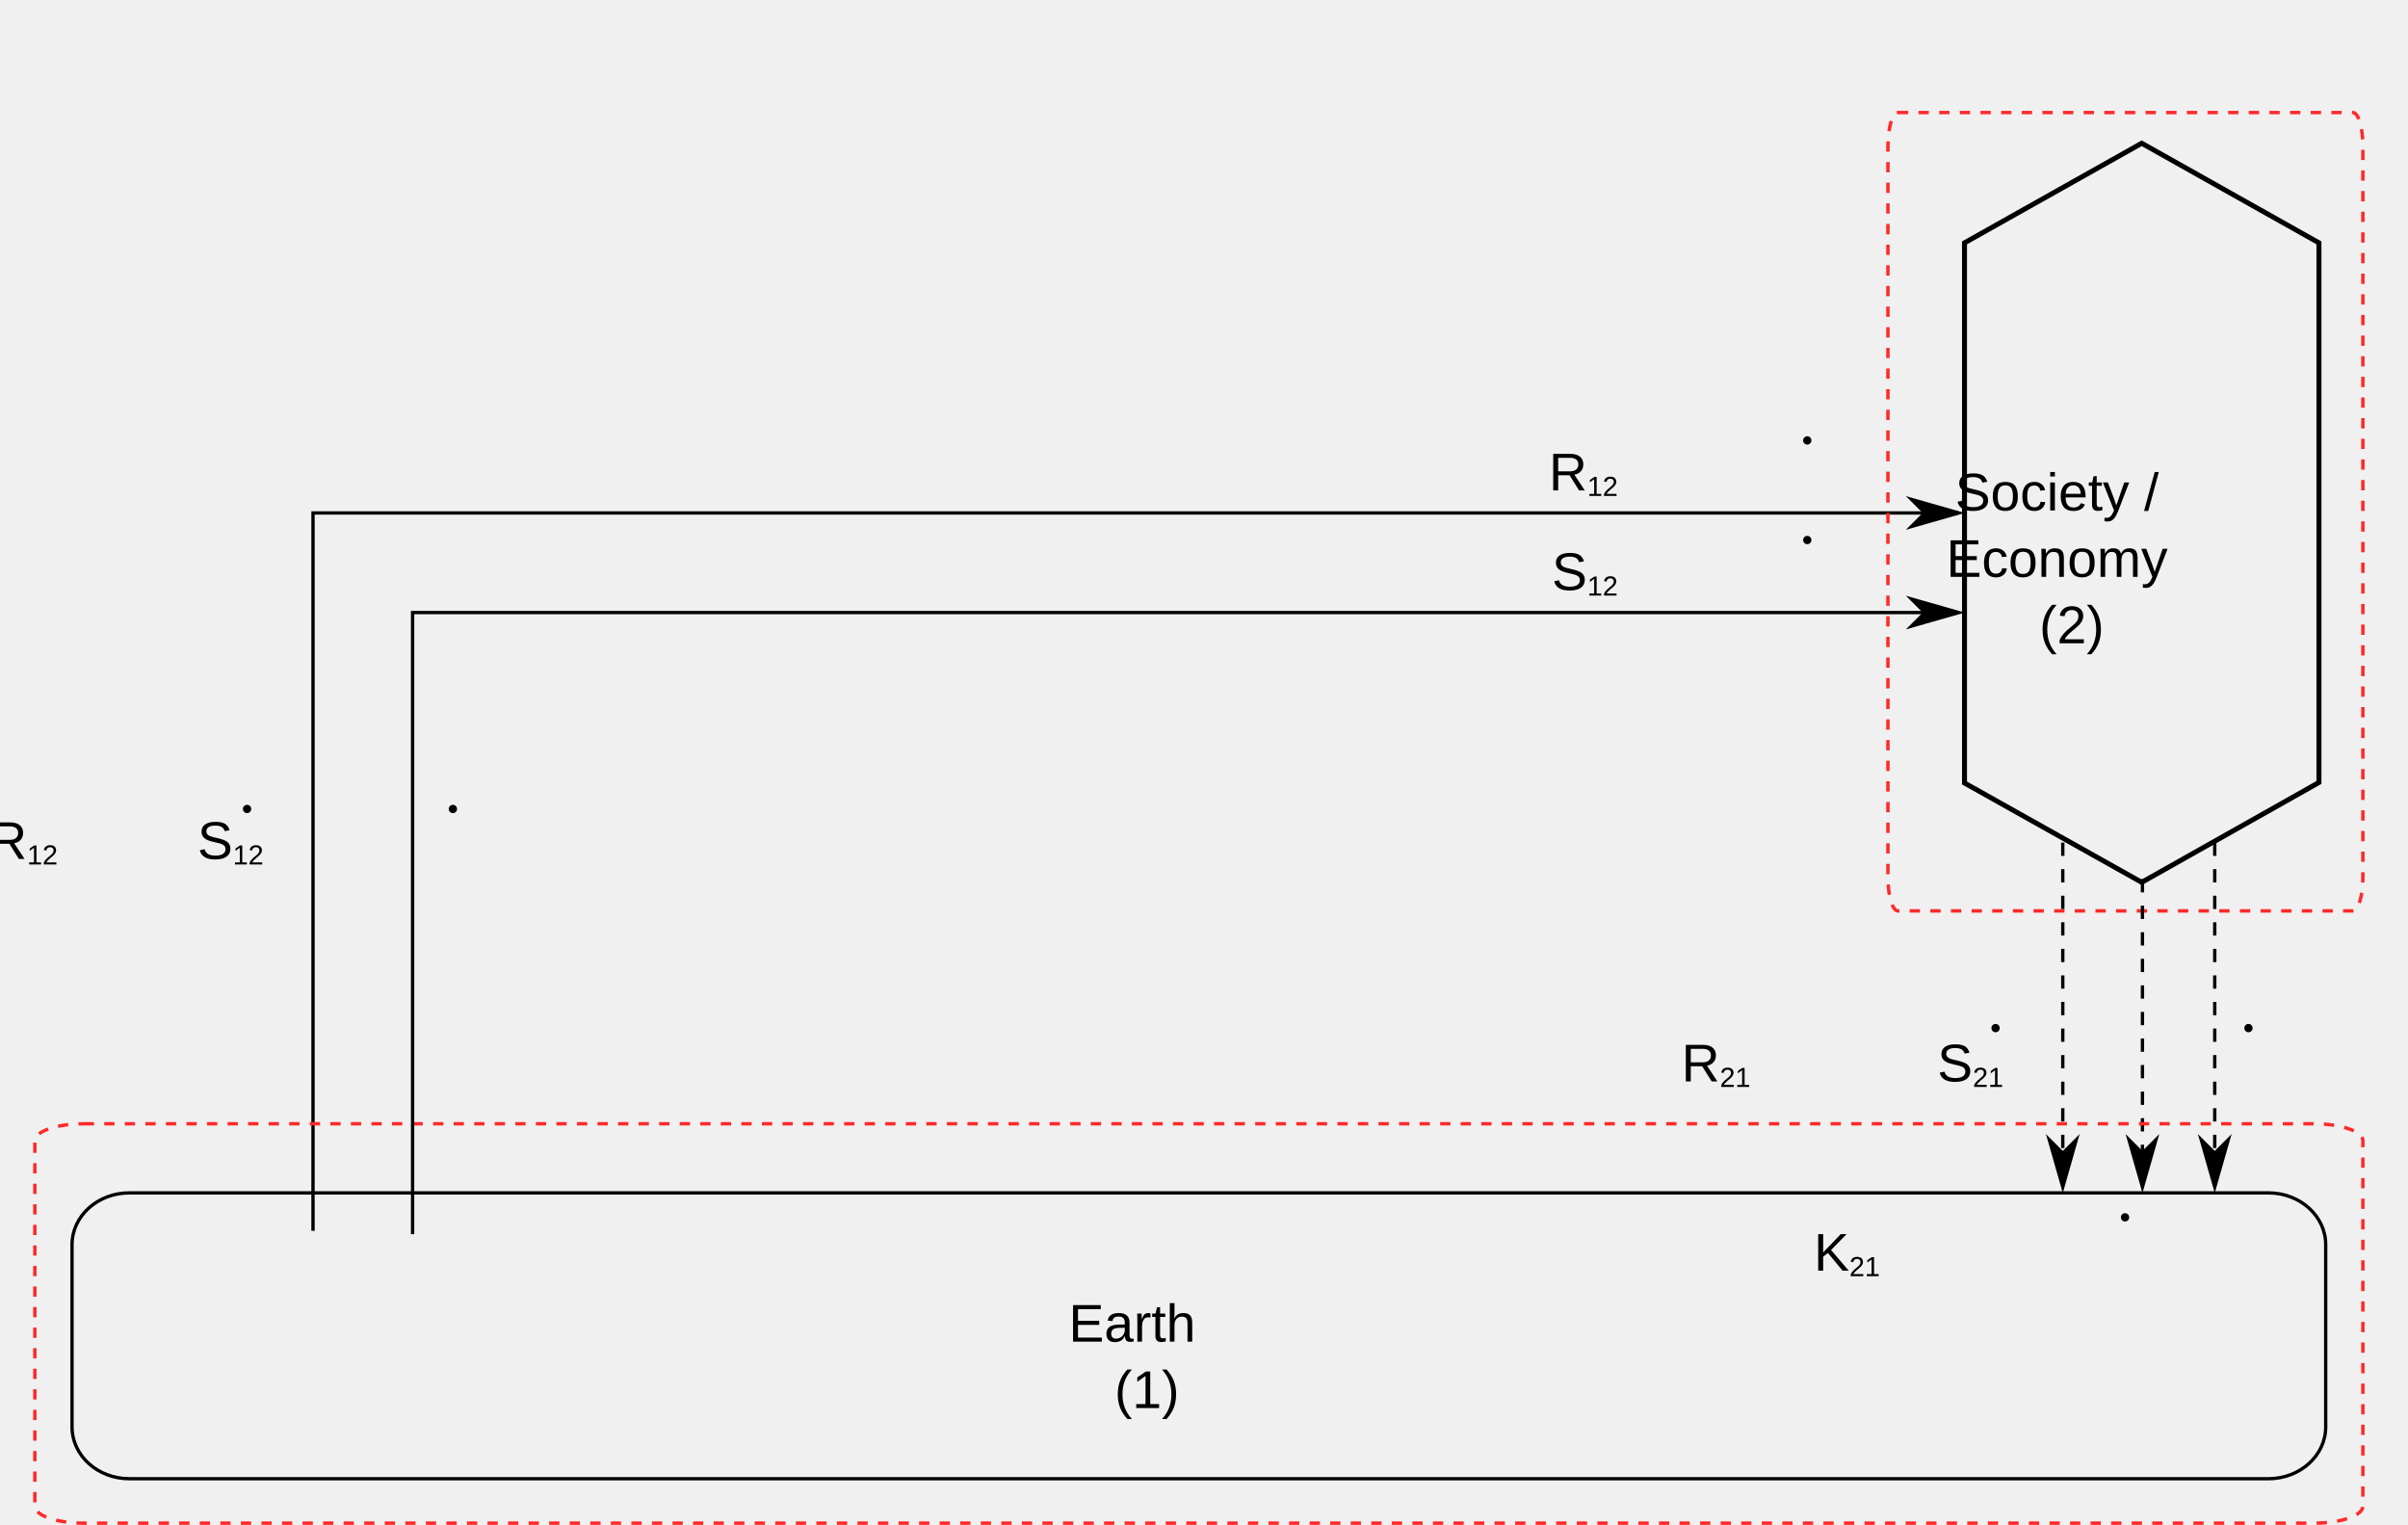
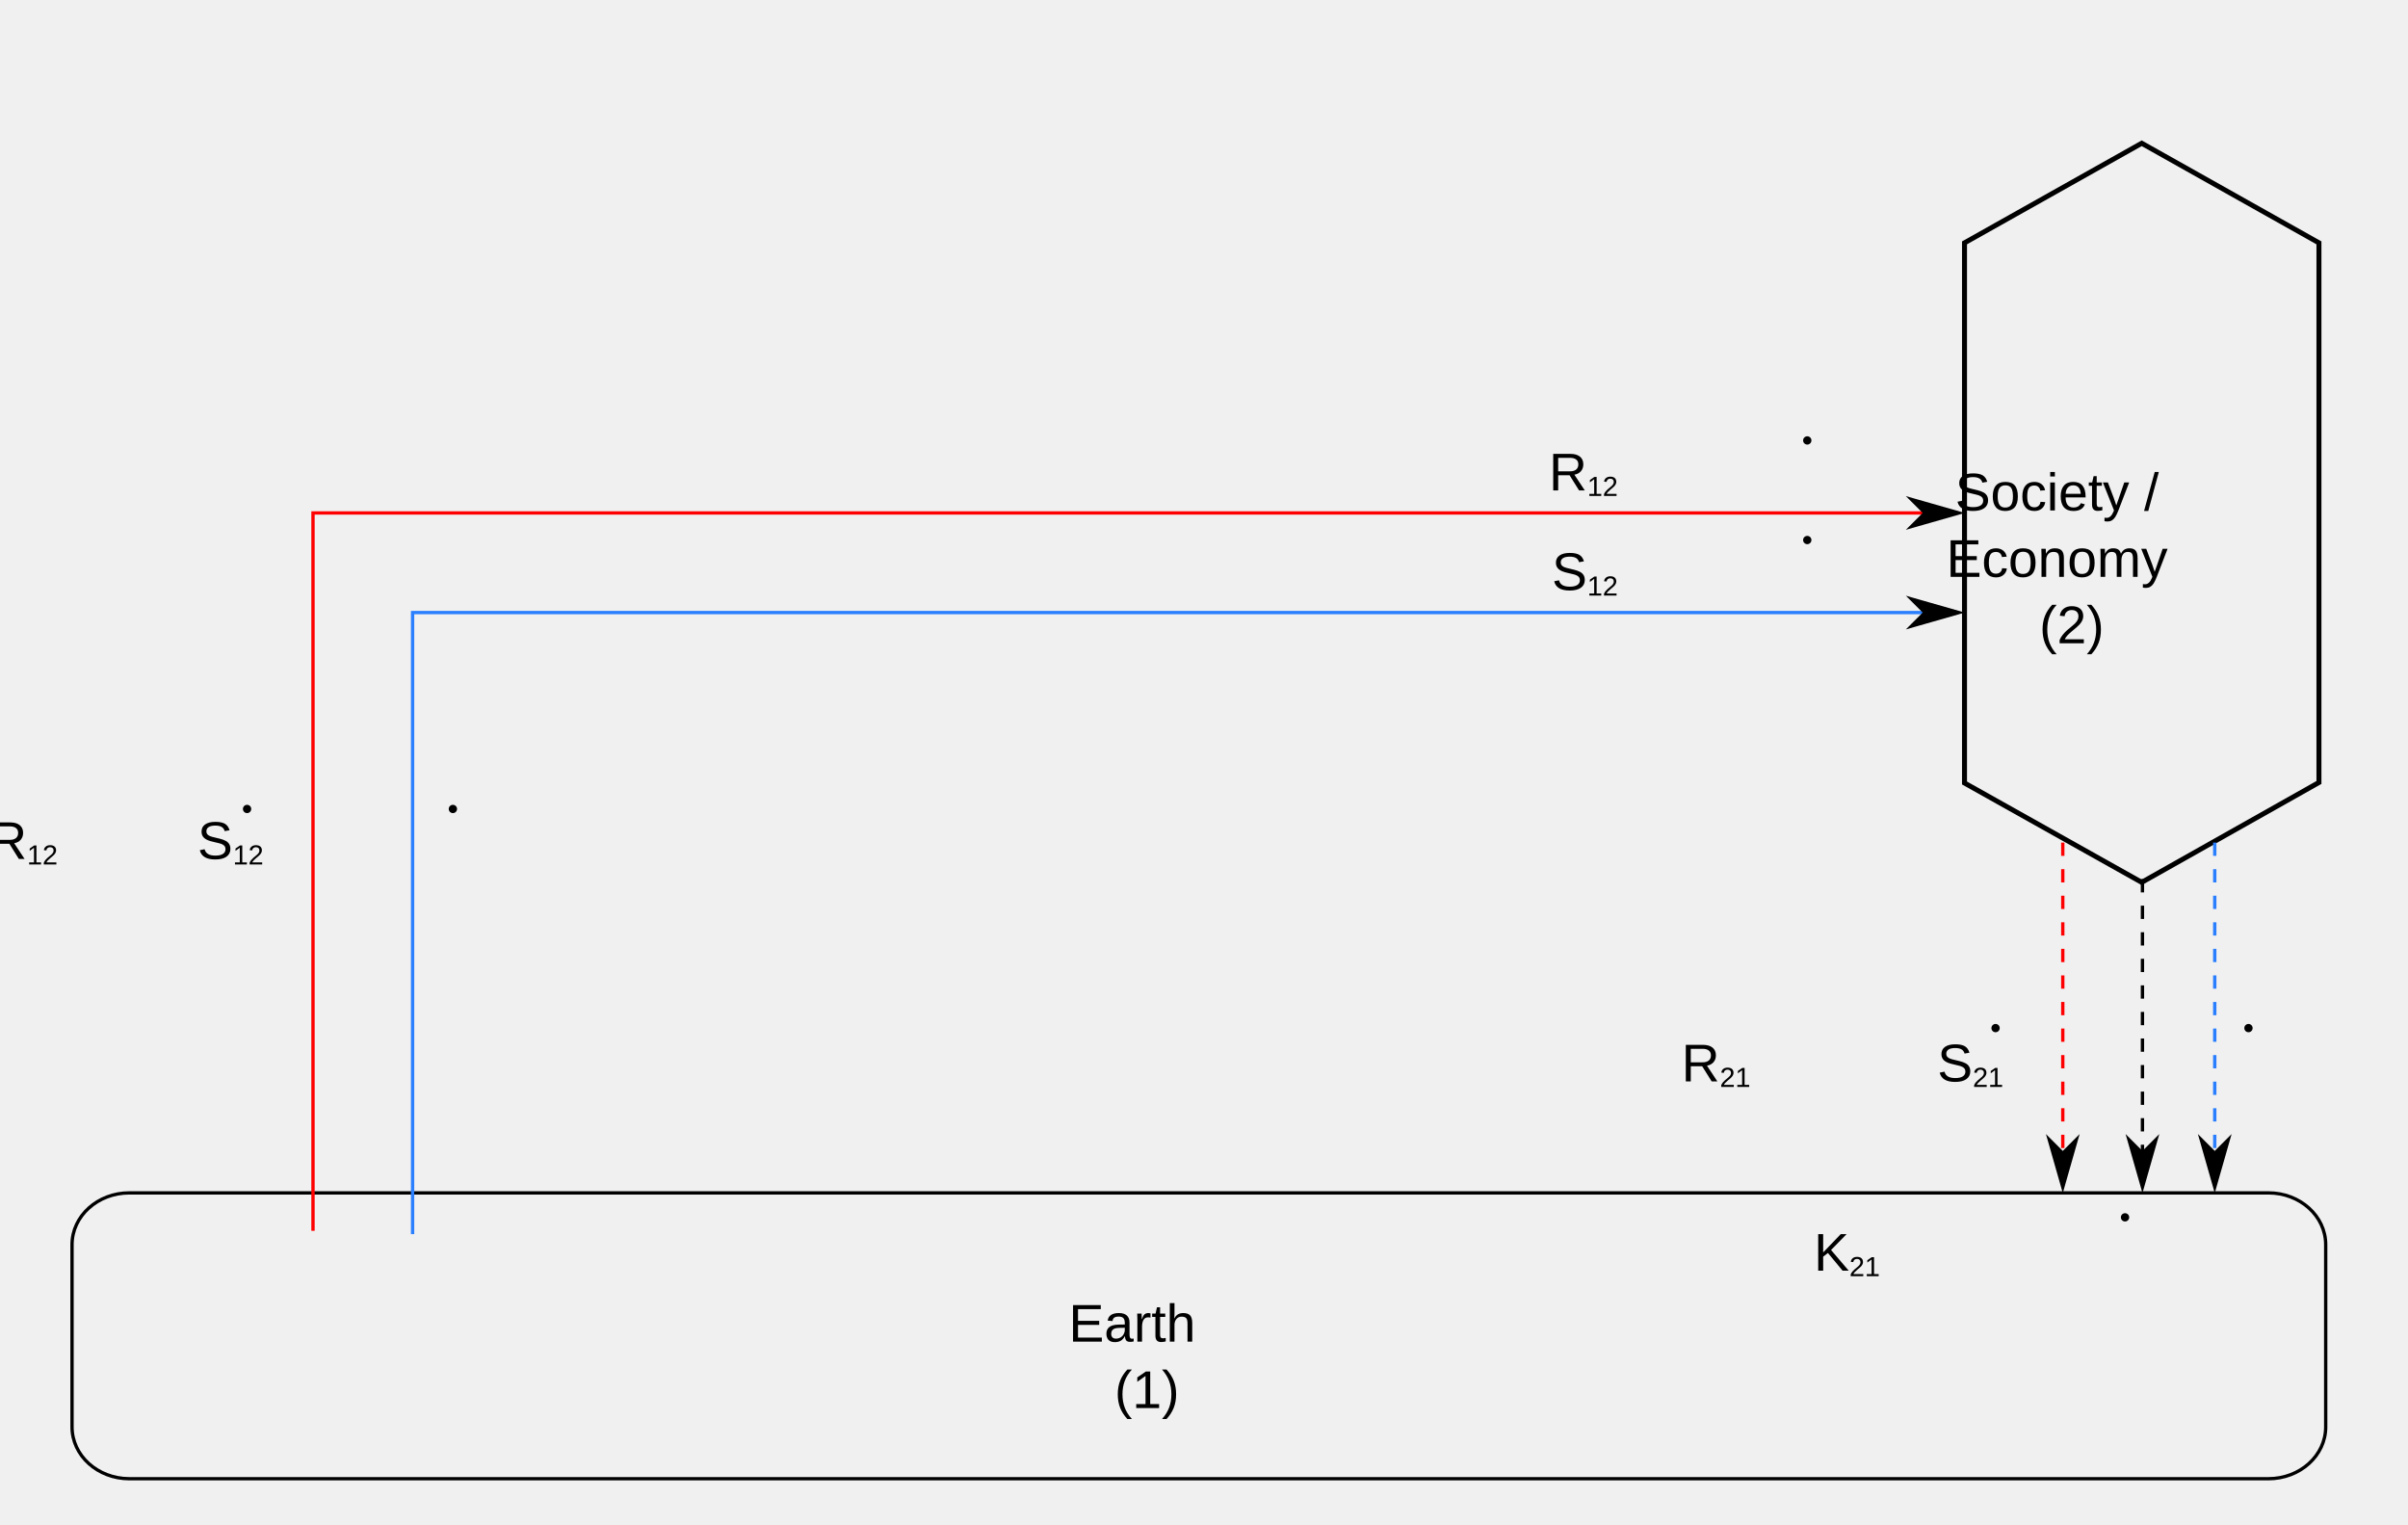
<svg xmlns="http://www.w3.org/2000/svg" version="1.1" width="1450.794" height="918.519" id="svg2" xml:space="preserve">
  <defs id="defs6">
    <marker orient="auto" refY="0" refX="0" id="Arrow1Lstart" style="overflow:visible">
      <path id="path4143" d="M 0,0 5,-5 -12.5,0 5,5 0,0 z" style="fill-rule:evenodd;stroke:#000000;stroke-width:1pt;marker-start:none" transform="matrix(0.8,0,0,0.8,10,0)" />
    </marker>
    <marker orient="auto" refY="0" refX="0" id="Arrow1Lend" style="overflow:visible">
      <path id="path4132" d="M 0,0 5,-5 -12.5,0 5,5 0,0 z" style="fill-rule:evenodd;stroke:#000000;stroke-width:1pt;marker-start:none" transform="matrix(-0.8,0,0,-0.8,-10,0)" />
    </marker>
    <marker style="overflow:visible" id="InfiniteLineStart" refX="0" refY="0" orient="auto">
      <g id="g4065" transform="translate(-13,0)">
        <circle d="M 3.8,0 C 3.8,0.442 3.442,0.8 3,0.8 2.558,0.8 2.2,0.442 2.2,0 c 0,-0.442 0.358,-0.8 0.8,-0.8 0.442,0 0.8,0.358 0.8,0.8 z" id="circle4067" r="0.8" cy="0" cx="3" />
        <circle d="M 7.3,0 C 7.3,0.442 6.942,0.8 6.5,0.8 6.058,0.8 5.7,0.442 5.7,0 c 0,-0.442 0.358,-0.8 0.8,-0.8 0.442,0 0.8,0.358 0.8,0.8 z" id="circle4069" r="0.8" cy="0" cx="6.5" />
        <circle d="M 10.8,0 C 10.8,0.442 10.442,0.8 10,0.8 9.558,0.8 9.2,0.442 9.2,0 c 0,-0.442 0.358,-0.8 0.8,-0.8 0.442,0 0.8,0.358 0.8,0.8 z" id="circle4071" r="0.8" cy="0" cx="10" />
      </g>
    </marker>
    <marker orient="auto" refY="0" refX="0" id="InfiniteLineStart-3" style="overflow:visible">
      <g transform="translate(-13,0)" id="g4065-9">
        <circle cx="3" cy="0" r="0.8" id="circle4067-9" d="M 3.8,0 C 3.8,0.442 3.442,0.8 3,0.8 2.558,0.8 2.2,0.442 2.2,0 c 0,-0.442 0.358,-0.8 0.8,-0.8 0.442,0 0.8,0.358 0.8,0.8 z" />
        <circle cx="6.5" cy="0" r="0.8" id="circle4069-7" d="M 7.3,0 C 7.3,0.442 6.942,0.8 6.5,0.8 6.058,0.8 5.7,0.442 5.7,0 c 0,-0.442 0.358,-0.8 0.8,-0.8 0.442,0 0.8,0.358 0.8,0.8 z" />
        <circle cx="10" cy="0" r="0.8" id="circle4071-0" d="M 10.8,0 C 10.8,0.442 10.442,0.8 10,0.8 9.558,0.8 9.2,0.442 9.2,0 c 0,-0.442 0.358,-0.8 0.8,-0.8 0.442,0 0.8,0.358 0.8,0.8 z" />
      </g>
    </marker>
    <marker style="overflow:visible" id="Arrow1Lend-0" refX="0" refY="0" orient="auto">
      <path transform="matrix(-0.8,0,0,-0.8,-10,0)" style="fill-rule:evenodd;stroke:#000000;stroke-width:1pt;marker-start:none" d="M 0,0 5,-5 -12.5,0 5,5 0,0 z" id="path4132-2" />
    </marker>
    <marker style="overflow:visible" id="Arrow1Lstart-7" refX="0" refY="0" orient="auto">
      <path transform="matrix(0.8,0,0,0.8,10,0)" style="fill-rule:evenodd;stroke:#000000;stroke-width:1pt;marker-start:none" d="M 0,0 5,-5 -12.5,0 5,5 0,0 z" id="path4143-9" />
    </marker>
    <marker style="overflow:visible" id="EmptyDiamondL" refX="0.0" refY="0.0" orient="auto">
      <path transform="scale(0.8)" style="fill-rule:evenodd;fill:#FFFFFF;stroke:#000000;stroke-width:1.0pt;marker-start:none" d="M 0,-7.071 L -7.071,0 L 0,7.071 L 7.071,0 L 0,-7.071 z " id="path4169" />
    </marker>
  </defs>
  <g transform="matrix(1.25,0,0,-1.25,797.0021,416.4022)" id="g10">
    <g id="g12">
      <rect style="fill:none;stroke:#000000;stroke-width:1.6;stroke-linecap:butt;stroke-linejoin:miter;stroke-miterlimit:4;stroke-opacity:1;stroke-dasharray:none;stroke-dashoffset:0" id="rect4109" width="137.754" height="1086.244" x="241.74" y="-483.366" transform="matrix(0,-1,-1,0,0,0)" rx="24.934" ry="27.614" />
      <text transform="scale(1,-1)" id="text4115" y="313.416" x="-59.893" style="font-size:25.6px;font-style:normal;font-variant:normal;font-weight:normal;font-stretch:normal;text-align:center;line-height:125%;letter-spacing:0px;word-spacing:0px;text-anchor:middle;fill:#000000;fill-opacity:1;stroke:none;font-family:Arial;-inkscape-font-specification:Arial" xml:space="preserve">
        <tspan y="313.416" x="-59.893" id="tspan4117">Earth</tspan>
        <tspan y="345.416" x="-59.893" id="tspan4119">(1)</tspan>
      </text>
-       <path id="path3349" d="m 306.325,85.922 -793.062,0 0,-345.944" style="fill:none;stroke:#000000;stroke-width:1.6;stroke-linecap:butt;stroke-linejoin:miter;stroke-opacity:1;marker-start:url(#Arrow1Lstart);marker-end:none" />
+       <path id="path3349" d="m 306.325,85.922 -793.062,0 0,-345.944" style="fill:none;stroke:#ff0000;stroke-width:1.6;stroke-linecap:butt;stroke-linejoin:miter;stroke-opacity:1;marker-start:url(#Arrow1Lstart);marker-end:none" />
      <text transform="scale(1,-1)" id="text4782" y="80.815" x="-495.962" style="font-size:25.6px;font-style:normal;font-variant:normal;font-weight:normal;font-stretch:normal;text-align:end;line-height:125%;letter-spacing:0px;word-spacing:0px;text-anchor:end;fill:#000000;fill-opacity:1;stroke:none;font-family:Arial;-inkscape-font-specification:Arial" xml:space="preserve">
        <tspan id="tspan3042" x="-495.962" y="80.815">R<tspan style="font-size:52%;baseline-shift:sub" id="tspan3044">12</tspan>
        </tspan>
      </text>
-       <path transform="matrix(0.07404241,0,0,-0.1031305,-505.0258,-30.90169)" d="m -155.143,250.419 a 27.012,19.393 0 1 1 -54.023,0 27.012,19.393 0 1 1 54.023,0 z" id="path4796" style="fill:#000000;fill-opacity:1;stroke:none" />
+       <path transform="matrix(0.07404241,0,0,-0.1031305,-505.0258,-30.90169)" d="m -155.143,250.419 c 0,10.71 -12.093,19.393 -27.012,19.393 -14.918,0 -27.012,-8.682 -27.012,-19.393 0,-10.71 12.093,-19.393 27.012,-19.393 14.918,0 27.012,8.682 27.012,19.393 z" id="path4796" style="fill:#000000;fill-opacity:1;stroke:none" />
      <text xml:space="preserve" style="font-size:25.6px;font-style:normal;font-variant:normal;font-weight:normal;font-stretch:normal;text-align:end;line-height:125%;letter-spacing:0px;word-spacing:0px;text-anchor:end;fill:#000000;fill-opacity:1;stroke:none;font-family:Arial;-inkscape-font-specification:Arial" x="256.038" y="-96.785" id="text4806" transform="scale(1,-1)">
        <tspan id="tspan4808" x="256.038" y="-96.785">R<tspan style="font-size:52%;baseline-shift:sub" id="tspan4810">12</tspan>
        </tspan>
      </text>
-       <path style="fill:#000000;fill-opacity:1;stroke:none" id="path4812" d="m -155.143,250.419 a 27.012,19.393 0 1 1 -54.023,0 27.012,19.393 0 1 1 54.023,0 z" transform="matrix(0.07404241,0,0,-0.1031305,246.9742,146.6983)" />
+       <path style="fill:#000000;fill-opacity:1;stroke:none" id="path4812" d="m -155.143,250.419 c 0,10.71 -12.093,19.393 -27.012,19.393 -14.918,0 -27.012,-8.682 -27.012,-19.393 0,-10.71 12.093,-19.393 27.012,-19.393 14.918,0 27.012,8.682 27.012,19.393 z" transform="matrix(0.07404241,0,0,-0.1031305,246.9742,146.6983)" />
      <g id="g3904" transform="translate(4.656204,0)">
-         <rect width="228.922" height="384.72" rx="4.804" ry="16.312" x="267.711" y="-278.878" transform="scale(1,-1)" id="rect3037" style="fill:none;stroke:#ff2a2a;stroke-width:1.658;stroke-miterlimit:4;stroke-opacity:1;stroke-dasharray:4.974, 4.974;stroke-dashoffset:0" />
        <text transform="scale(1,-1)" id="text3119" y="-87.124" x="388.306" style="font-size:25.6px;font-style:normal;font-variant:normal;font-weight:normal;font-stretch:normal;text-align:center;line-height:125%;letter-spacing:0px;word-spacing:0px;text-anchor:middle;fill:#000000;fill-opacity:1;stroke:none;font-family:Arial;-inkscape-font-specification:Arial" xml:space="preserve">
          <tspan y="-87.124" x="391.856" id="tspan3123">Society / </tspan>
          <tspan y="-55.124" x="388.306" id="tspan3034">Economy</tspan>
          <tspan y="-23.124" x="388.306" id="tspan3125">(2)</tspan>
        </text>
        <path style="fill:none;stroke:#000000;stroke-width:2.4;stroke-linecap:butt;stroke-linejoin:miter;stroke-miterlimit:4;stroke-opacity:1;stroke-dasharray:none" id="path4124" d="m 304.615,-44.212 0,260.3 85.42,48 85.417,-48 0,-260.047 -85.417,-48.125 z" />
-         <path style="fill:none;stroke:#000000;stroke-width:1.6;stroke-linecap:butt;stroke-linejoin:miter;stroke-miterlimit:4;stroke-opacity:1;stroke-dasharray:6.4, 6.4;stroke-dashoffset:0;marker-end:url(#Arrow1Lend)" id="path4841" d="m 425.233,-72.931 0,-165.794" />
+         <path style="fill:none;stroke:#2a7fff;stroke-width:1.6;stroke-linecap:butt;stroke-linejoin:miter;stroke-miterlimit:4;stroke-opacity:1;stroke-dasharray:6.4, 6.4;stroke-dashoffset:0;marker-end:url(#Arrow1Lend)" id="path4841" d="m 425.233,-72.931 0,-165.794" />
        <text xml:space="preserve" style="font-size:25.6px;font-style:normal;font-variant:normal;font-weight:normal;font-stretch:normal;text-align:end;line-height:125%;letter-spacing:0px;word-spacing:0px;text-anchor:end;fill:#000000;fill-opacity:1;stroke:none;font-family:Arial;-inkscape-font-specification:Arial" x="465.638" y="188.015" id="text4843" transform="scale(1,-1)">
          <tspan id="tspan4845" x="465.638" y="188.015">S<tspan style="font-size:52%;baseline-shift:sub" id="tspan4847">21</tspan>
          </tspan>
        </text>
-         <path style="fill:#000000;fill-opacity:1;stroke:none" id="path4849" d="m -155.143,250.419 a 27.012,19.393 0 1 1 -54.023,0 27.012,19.393 0 1 1 54.023,0 z" transform="matrix(0.07404241,0,0,-0.1031305,454.9742,-136.5017)" />
-         <path d="m 351.987,-72.931 0,-165.794" id="path3092" style="fill:none;stroke:#000000;stroke-width:1.6;stroke-linecap:butt;stroke-linejoin:miter;stroke-miterlimit:4;stroke-opacity:1;stroke-dasharray:6.4, 6.4;stroke-dashoffset:0;marker-end:url(#Arrow1Lend)" />
+         <path style="fill:#000000;fill-opacity:1;stroke:none" id="path4849" d="m -155.143,250.419 c 0,10.71 -12.093,19.393 -27.012,19.393 -14.918,0 -27.012,-8.682 -27.012,-19.393 0,-10.71 12.093,-19.393 27.012,-19.393 14.918,0 27.012,8.682 27.012,19.393 z" transform="matrix(0.07404241,0,0,-0.1031305,454.9742,-136.5017)" />
+         <path d="m 351.987,-72.931 0,-165.794" id="path3092" style="fill:none;stroke:#ff0000;stroke-width:1.6;stroke-linecap:butt;stroke-linejoin:miter;stroke-miterlimit:4;stroke-opacity:1;stroke-dasharray:6.4, 6.4;stroke-dashoffset:0;marker-end:url(#Arrow1Lend)" />
        <text transform="scale(1,-1)" id="text3094" y="188.015" x="343.741" style="font-size:25.6px;font-style:normal;font-variant:normal;font-weight:normal;font-stretch:normal;text-align:end;line-height:125%;letter-spacing:0px;word-spacing:0px;text-anchor:end;fill:#000000;fill-opacity:1;stroke:none;font-family:Arial;-inkscape-font-specification:Arial" xml:space="preserve">
          <tspan y="188.015" x="343.741" id="tspan3096">R<tspan id="tspan3098" style="font-size:52%;baseline-shift:sub">21</tspan>
          </tspan>
        </text>
-         <path transform="matrix(0.07404241,0,0,-0.1031305,333.0772,-136.5017)" d="m -155.143,250.419 a 27.012,19.393 0 1 1 -54.023,0 27.012,19.393 0 1 1 54.023,0 z" id="path3100" style="fill:#000000;fill-opacity:1;stroke:none" />
+         <path transform="matrix(0.07404241,0,0,-0.1031305,333.0772,-136.5017)" d="m -155.143,250.419 c 0,10.71 -12.093,19.393 -27.012,19.393 -14.918,0 -27.012,-8.682 -27.012,-19.393 0,-10.71 12.093,-19.393 27.012,-19.393 14.918,0 27.012,8.682 27.012,19.393 z" id="path3100" style="fill:#000000;fill-opacity:1;stroke:none" />
        <path style="fill:none;stroke:#000000;stroke-width:1.6;stroke-linecap:butt;stroke-linejoin:miter;stroke-miterlimit:4;stroke-opacity:1;stroke-dasharray:6.4, 6.4;stroke-dashoffset:0;marker-end:url(#Arrow1Lend)" id="path3120" d="m 390.387,-90.531 0,-148.194" />
        <text xml:space="preserve" style="font-size:25.6px;font-style:normal;font-variant:normal;font-weight:normal;font-stretch:normal;text-align:end;line-height:125%;letter-spacing:0px;word-spacing:0px;text-anchor:end;fill:#000000;fill-opacity:1;stroke:none;font-family:Arial;-inkscape-font-specification:Arial" x="406.141" y="279.215" id="text3122" transform="scale(1,-1)">
          <tspan id="tspan3124" x="406.141" y="279.215">K<tspan style="font-size:52%;baseline-shift:sub" id="tspan3126">21</tspan>
          </tspan>
        </text>
-         <path style="fill:#000000;fill-opacity:1;stroke:none" id="path3128" d="m -155.143,250.419 a 27.012,19.393 0 1 1 -54.023,0 27.012,19.393 0 1 1 54.023,0 z" transform="matrix(0.07404241,0,0,-0.1031305,395.4771,-227.7017)" />
+         <path style="fill:#000000;fill-opacity:1;stroke:none" id="path3128" d="m -155.143,250.419 c 0,10.71 -12.093,19.393 -27.012,19.393 -14.918,0 -27.012,-8.682 -27.012,-19.393 0,-10.71 12.093,-19.393 27.012,-19.393 14.918,0 27.012,8.682 27.012,19.393 z" transform="matrix(0.07404241,0,0,-0.1031305,395.4771,-227.7017)" />
      </g>
-       <rect width="1122.091" height="192.458" rx="23.546" ry="8.16" x="-620.802" y="208.436" transform="scale(1,-1)" id="rect4745" style="fill:none;stroke:#ff2a2a;stroke-width:1.651;stroke-miterlimit:4;stroke-opacity:1;stroke-dasharray:4.953, 4.953;stroke-dashoffset:0" />
      <text xml:space="preserve" style="font-size:40px;font-style:normal;font-weight:normal;line-height:125%;letter-spacing:0px;word-spacing:0px;fill:#000000;fill-opacity:1;stroke:none;font-family:Sans" x="1491.808" y="664.912" id="text3105" transform="matrix(0.8,0,0,-0.8,-637.6017,333.1218)">
        <tspan id="tspan3107" x="1491.808" y="664.912" />
      </text>
      <g id="g10-3" transform="translate(1225.022,-64.78471)">
        <g id="g12-9">
          <text transform="matrix(0.8,0,0,-0.8,-637.6017,333.1218)" id="text3105-3" y="664.912" x="1491.808" style="font-size:40px;font-style:normal;font-weight:normal;line-height:125%;letter-spacing:0px;word-spacing:0px;fill:#000000;fill-opacity:1;stroke:none;font-family:Sans" xml:space="preserve">
            <tspan y="664.912" x="1491.808" id="tspan3107-8" />
          </text>
        </g>
      </g>
-       <path style="fill:none;stroke:#000000;stroke-width:1.6;stroke-linecap:butt;stroke-linejoin:miter;stroke-opacity:1;marker-start:url(#Arrow1Lstart);marker-end:none" d="m 306.325,37.922 -745.062,0 0,-299.544" id="path3102" />
+       <path style="fill:none;stroke:#2a7fff;stroke-width:1.6;stroke-linecap:butt;stroke-linejoin:miter;stroke-opacity:1;marker-start:url(#Arrow1Lstart);marker-end:none" d="m 306.325,37.922 -745.062,0 0,-299.544" id="path3102" />
      <text xml:space="preserve" style="font-size:25.6px;font-style:normal;font-variant:normal;font-weight:normal;font-stretch:normal;text-align:end;line-height:125%;letter-spacing:0px;word-spacing:0px;text-anchor:end;fill:#000000;fill-opacity:1;stroke:none;font-family:Arial;-inkscape-font-specification:Arial" x="-396.762" y="80.815" id="text3104" transform="scale(1,-1)">
        <tspan y="80.815" x="-396.762" id="tspan3106">S<tspan id="tspan3108" style="font-size:52%;baseline-shift:sub">12</tspan>
        </tspan>
      </text>
-       <path style="fill:#000000;fill-opacity:1;stroke:none" id="path3110" d="m -155.143,250.419 a 27.012,19.393 0 1 1 -54.023,0 27.012,19.393 0 1 1 54.023,0 z" transform="matrix(0.07404241,0,0,-0.1031305,-405.8258,-30.90169)" />
+       <path style="fill:#000000;fill-opacity:1;stroke:none" id="path3110" d="m -155.143,250.419 c 0,10.71 -12.093,19.393 -27.012,19.393 -14.918,0 -27.012,-8.682 -27.012,-19.393 0,-10.71 12.093,-19.393 27.012,-19.393 14.918,0 27.012,8.682 27.012,19.393 z" transform="matrix(0.07404241,0,0,-0.1031305,-405.8258,-30.90169)" />
      <text transform="scale(1,-1)" id="text3112" y="-48.785" x="256.038" style="font-size:25.6px;font-style:normal;font-variant:normal;font-weight:normal;font-stretch:normal;text-align:end;line-height:125%;letter-spacing:0px;word-spacing:0px;text-anchor:end;fill:#000000;fill-opacity:1;stroke:none;font-family:Arial;-inkscape-font-specification:Arial" xml:space="preserve">
        <tspan y="-48.785" x="256.038" id="tspan3114">S<tspan id="tspan3116" style="font-size:52%;baseline-shift:sub">12</tspan>
        </tspan>
      </text>
-       <path transform="matrix(0.07404241,0,0,-0.1031305,246.9742,98.69831)" d="m -155.143,250.419 a 27.012,19.393 0 1 1 -54.023,0 27.012,19.393 0 1 1 54.023,0 z" id="path3118" style="fill:#000000;fill-opacity:1;stroke:none" />
+       <path transform="matrix(0.07404241,0,0,-0.1031305,246.9742,98.69831)" d="m -155.143,250.419 c 0,10.71 -12.093,19.393 -27.012,19.393 -14.918,0 -27.012,-8.682 -27.012,-19.393 0,-10.71 12.093,-19.393 27.012,-19.393 14.918,0 27.012,8.682 27.012,19.393 z" id="path3118" style="fill:#000000;fill-opacity:1;stroke:none" />
    </g>
  </g>
</svg>
